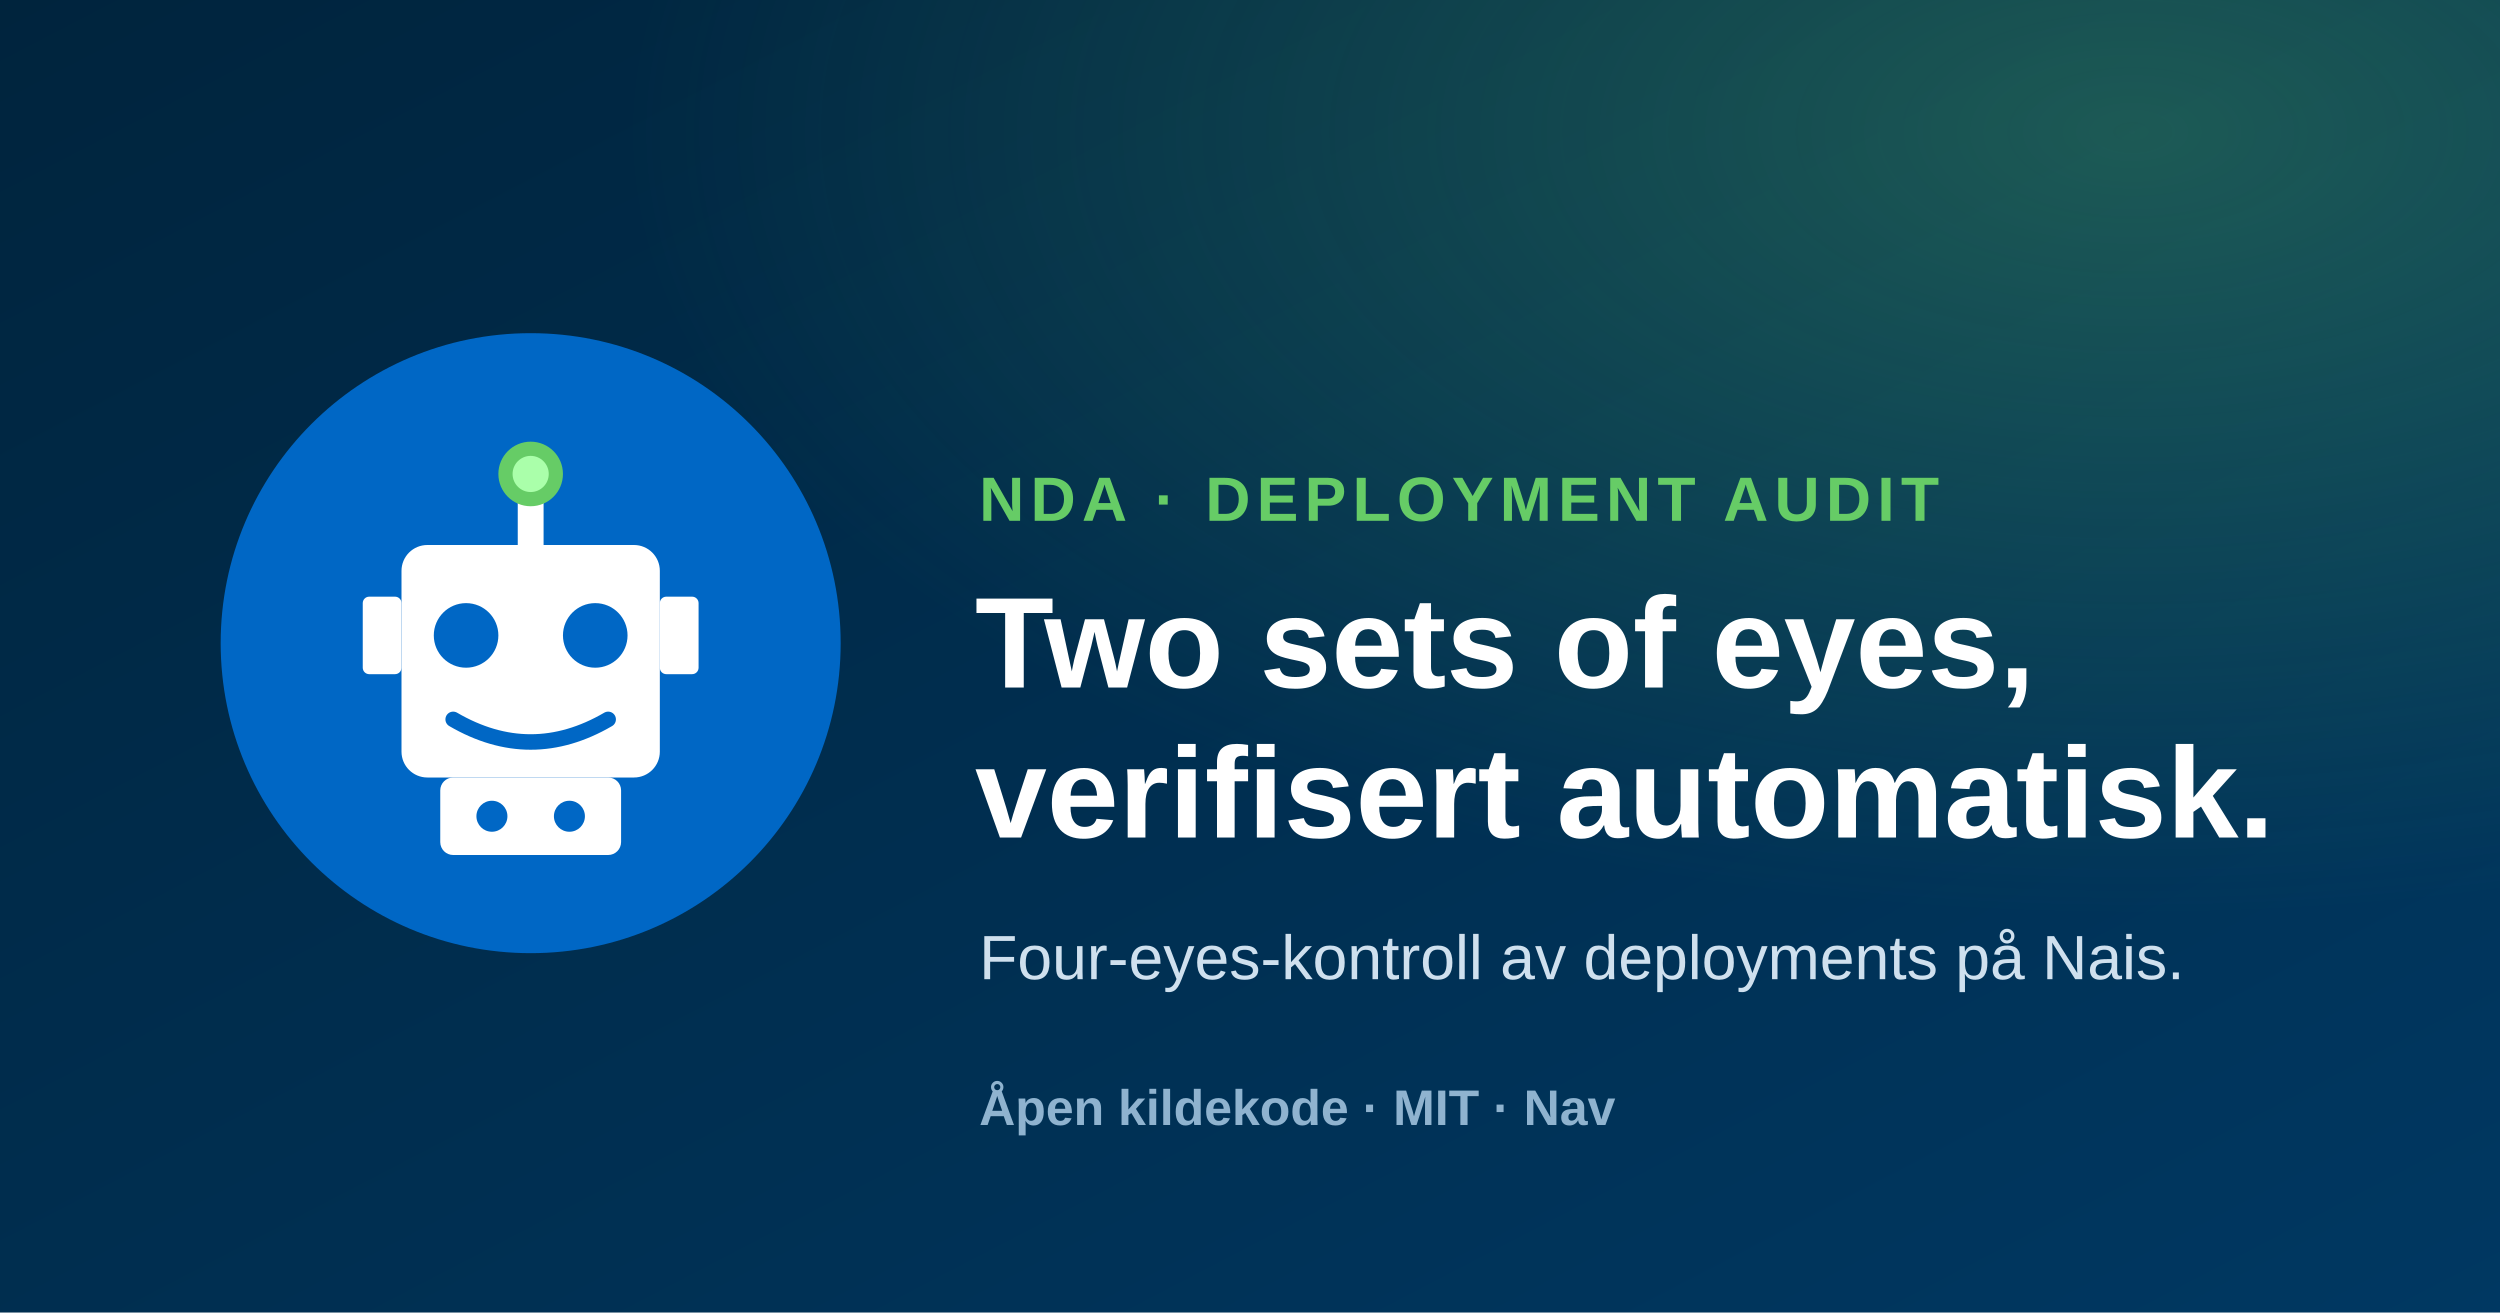
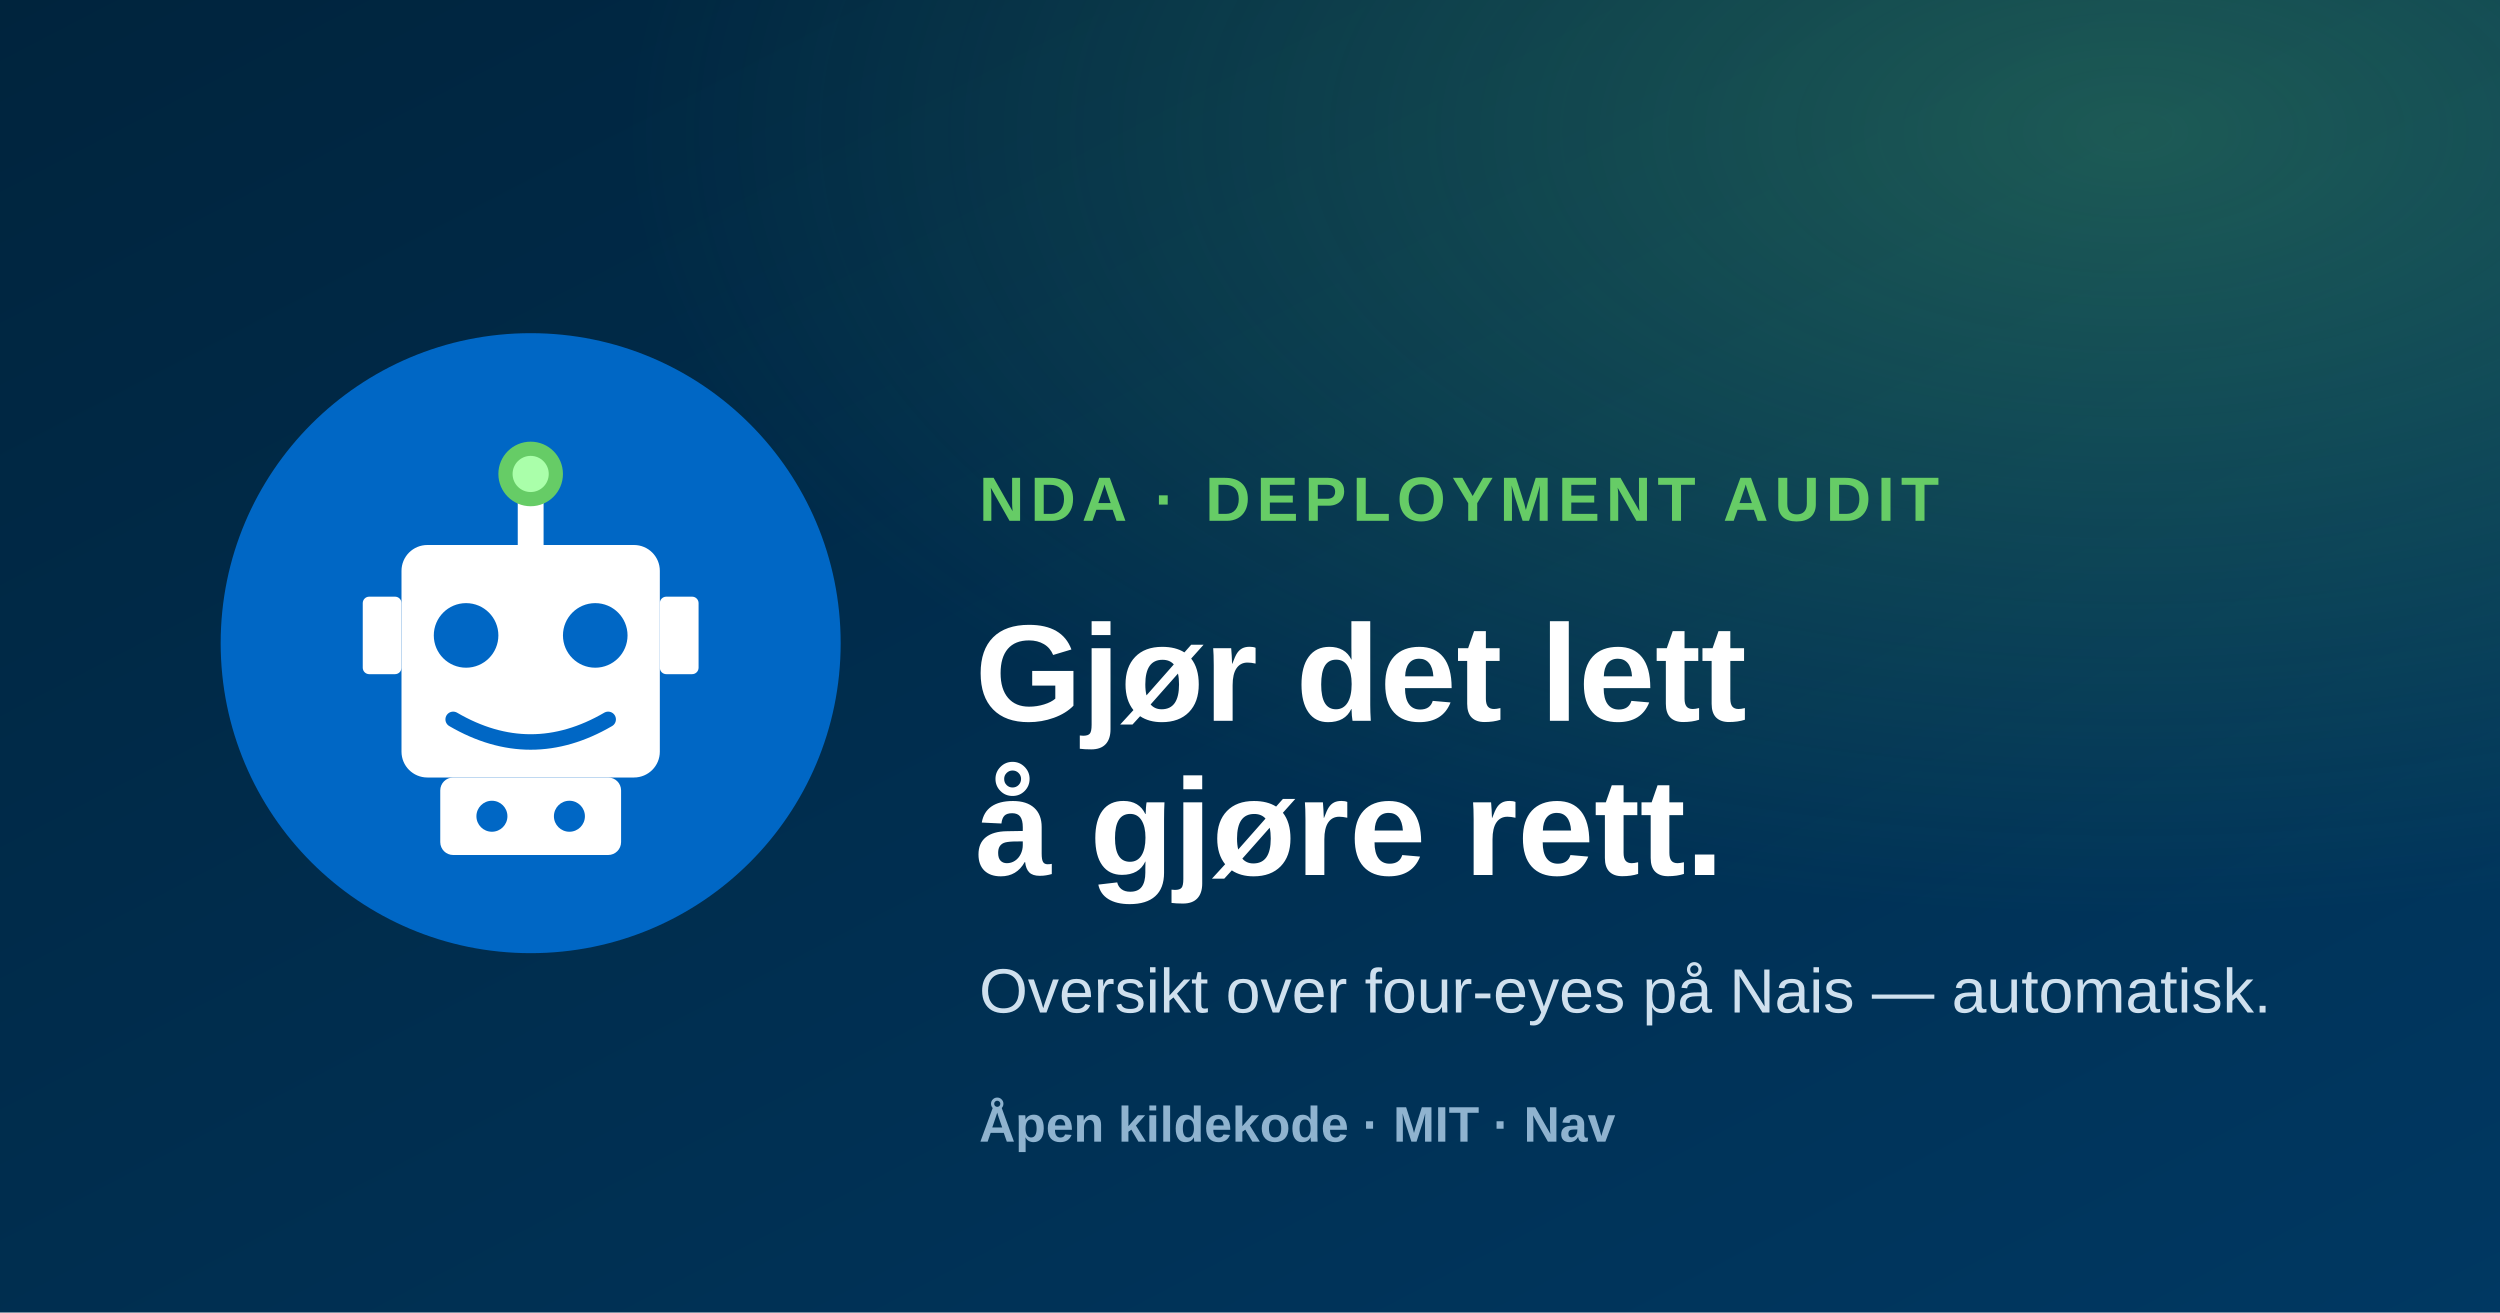
<svg xmlns="http://www.w3.org/2000/svg" width="1200" height="630" viewBox="0 0 1200 630">
  <defs>
    <linearGradient id="bg" x1="0" y1="0" x2="1" y2="1">
      <stop offset="0" stop-color="#00243d" />
      <stop offset="1" stop-color="#003862" />
    </linearGradient>
    <radialGradient id="glow" cx="0.85" cy="0.1" r="0.6">
      <stop offset="0" stop-color="#66cc66" stop-opacity="0.28" />
      <stop offset="1" stop-color="#66cc66" stop-opacity="0" />
    </radialGradient>
  </defs>
  <rect width="1200" height="630" fill="url(#bg)" />
  <rect width="1200" height="630" fill="url(#glow)" />
  <g transform="translate(96, 150) scale(0.62)">
    <circle cx="256" cy="256" r="240" fill="#0067c5" />
    <rect x="156" y="180" width="200" height="180" rx="20" fill="#ffffff" />
    <circle cx="206" cy="250" r="25" fill="#0067c5" />
    <circle cx="306" cy="250" r="25" fill="#0067c5" />
    <path d="M196 315 Q256 350 316 315" stroke="#0067c5" stroke-width="12" stroke-linecap="round" fill="none" />
    <rect x="246" y="140" width="20" height="50" fill="#ffffff" />
    <circle cx="256" cy="125" r="25" fill="#66cc66" />
    <circle cx="256" cy="125" r="14" fill="#aaffaa" />
    <rect x="126" y="220" width="30" height="60" rx="5" fill="#ffffff" />
    <rect x="356" y="220" width="30" height="60" rx="5" fill="#ffffff" />
    <rect x="186" y="360" width="140" height="60" rx="10" fill="#ffffff" />
    <circle cx="226" cy="390" r="12" fill="#0067c5" />
    <circle cx="286" cy="390" r="12" fill="#0067c5" />
  </g>
  <g font-family="'Source Sans Pro', 'Helvetica Neue', Arial, sans-serif">
    <text x="470" y="250" fill="#66cc66" font-size="30" font-weight="700" letter-spacing="3">NDA · DEPLOYMENT AUDIT</text>
-     <text x="468" y="330" fill="#ffffff" font-size="62" font-weight="700">Two sets of eyes,</text>
-     <text x="468" y="402" fill="#ffffff" font-size="62" font-weight="700">verifisert automatisk.</text>
-     <text x="470" y="470" fill="#cfe0ee" font-size="30" font-weight="400">Four-eyes-kontroll av deployments på Nais.</text>
-     <text x="470" y="540" fill="#8fb3cf" font-size="24" font-weight="600">Åpen kildekode · MIT · Nav</text>
+     <text x="468" y="346" fill="#ffffff" font-size="66" font-weight="700">Gjør det lett</text>
+     <text x="468" y="420" fill="#ffffff" font-size="66" font-weight="700">å gjøre rett.</text>
+     <text x="470" y="486" fill="#cfe0ee" font-size="30" font-weight="400">Oversikt over four-eyes på Nais — automatisk.</text>
+     <text x="470" y="548" fill="#8fb3cf" font-size="24" font-weight="600">Åpen kildekode · MIT · Nav</text>
  </g>
</svg>
